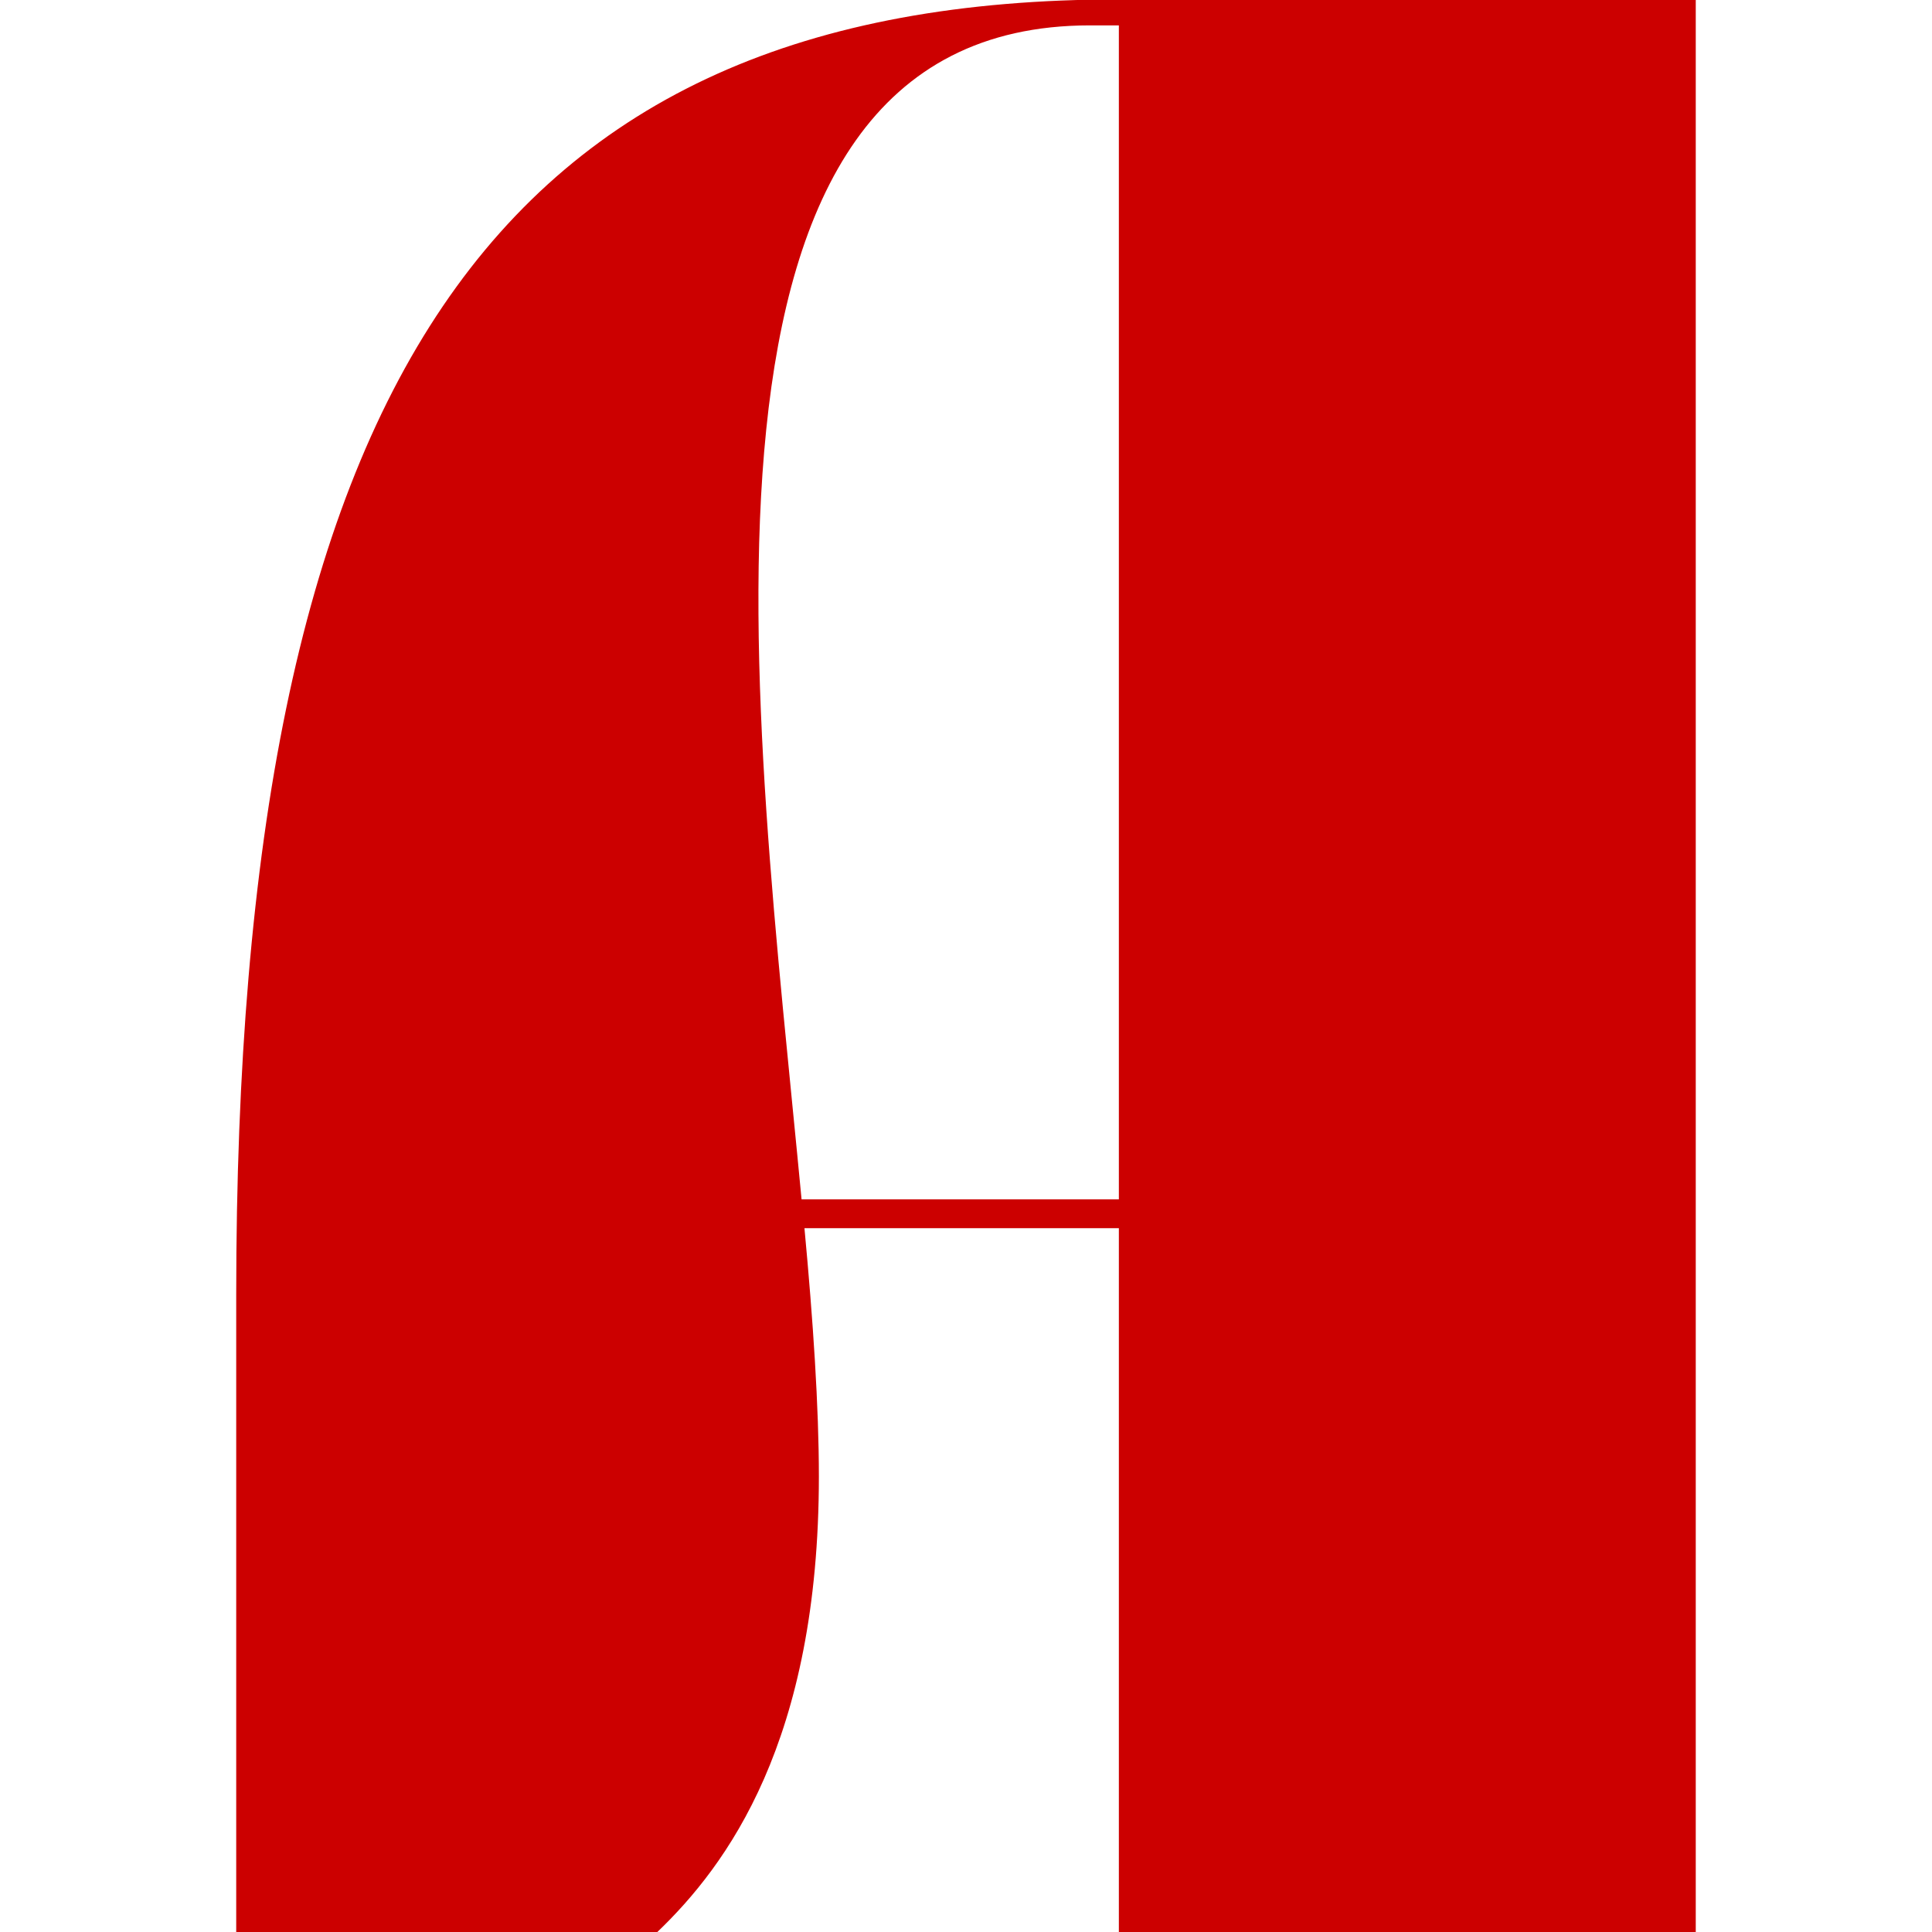
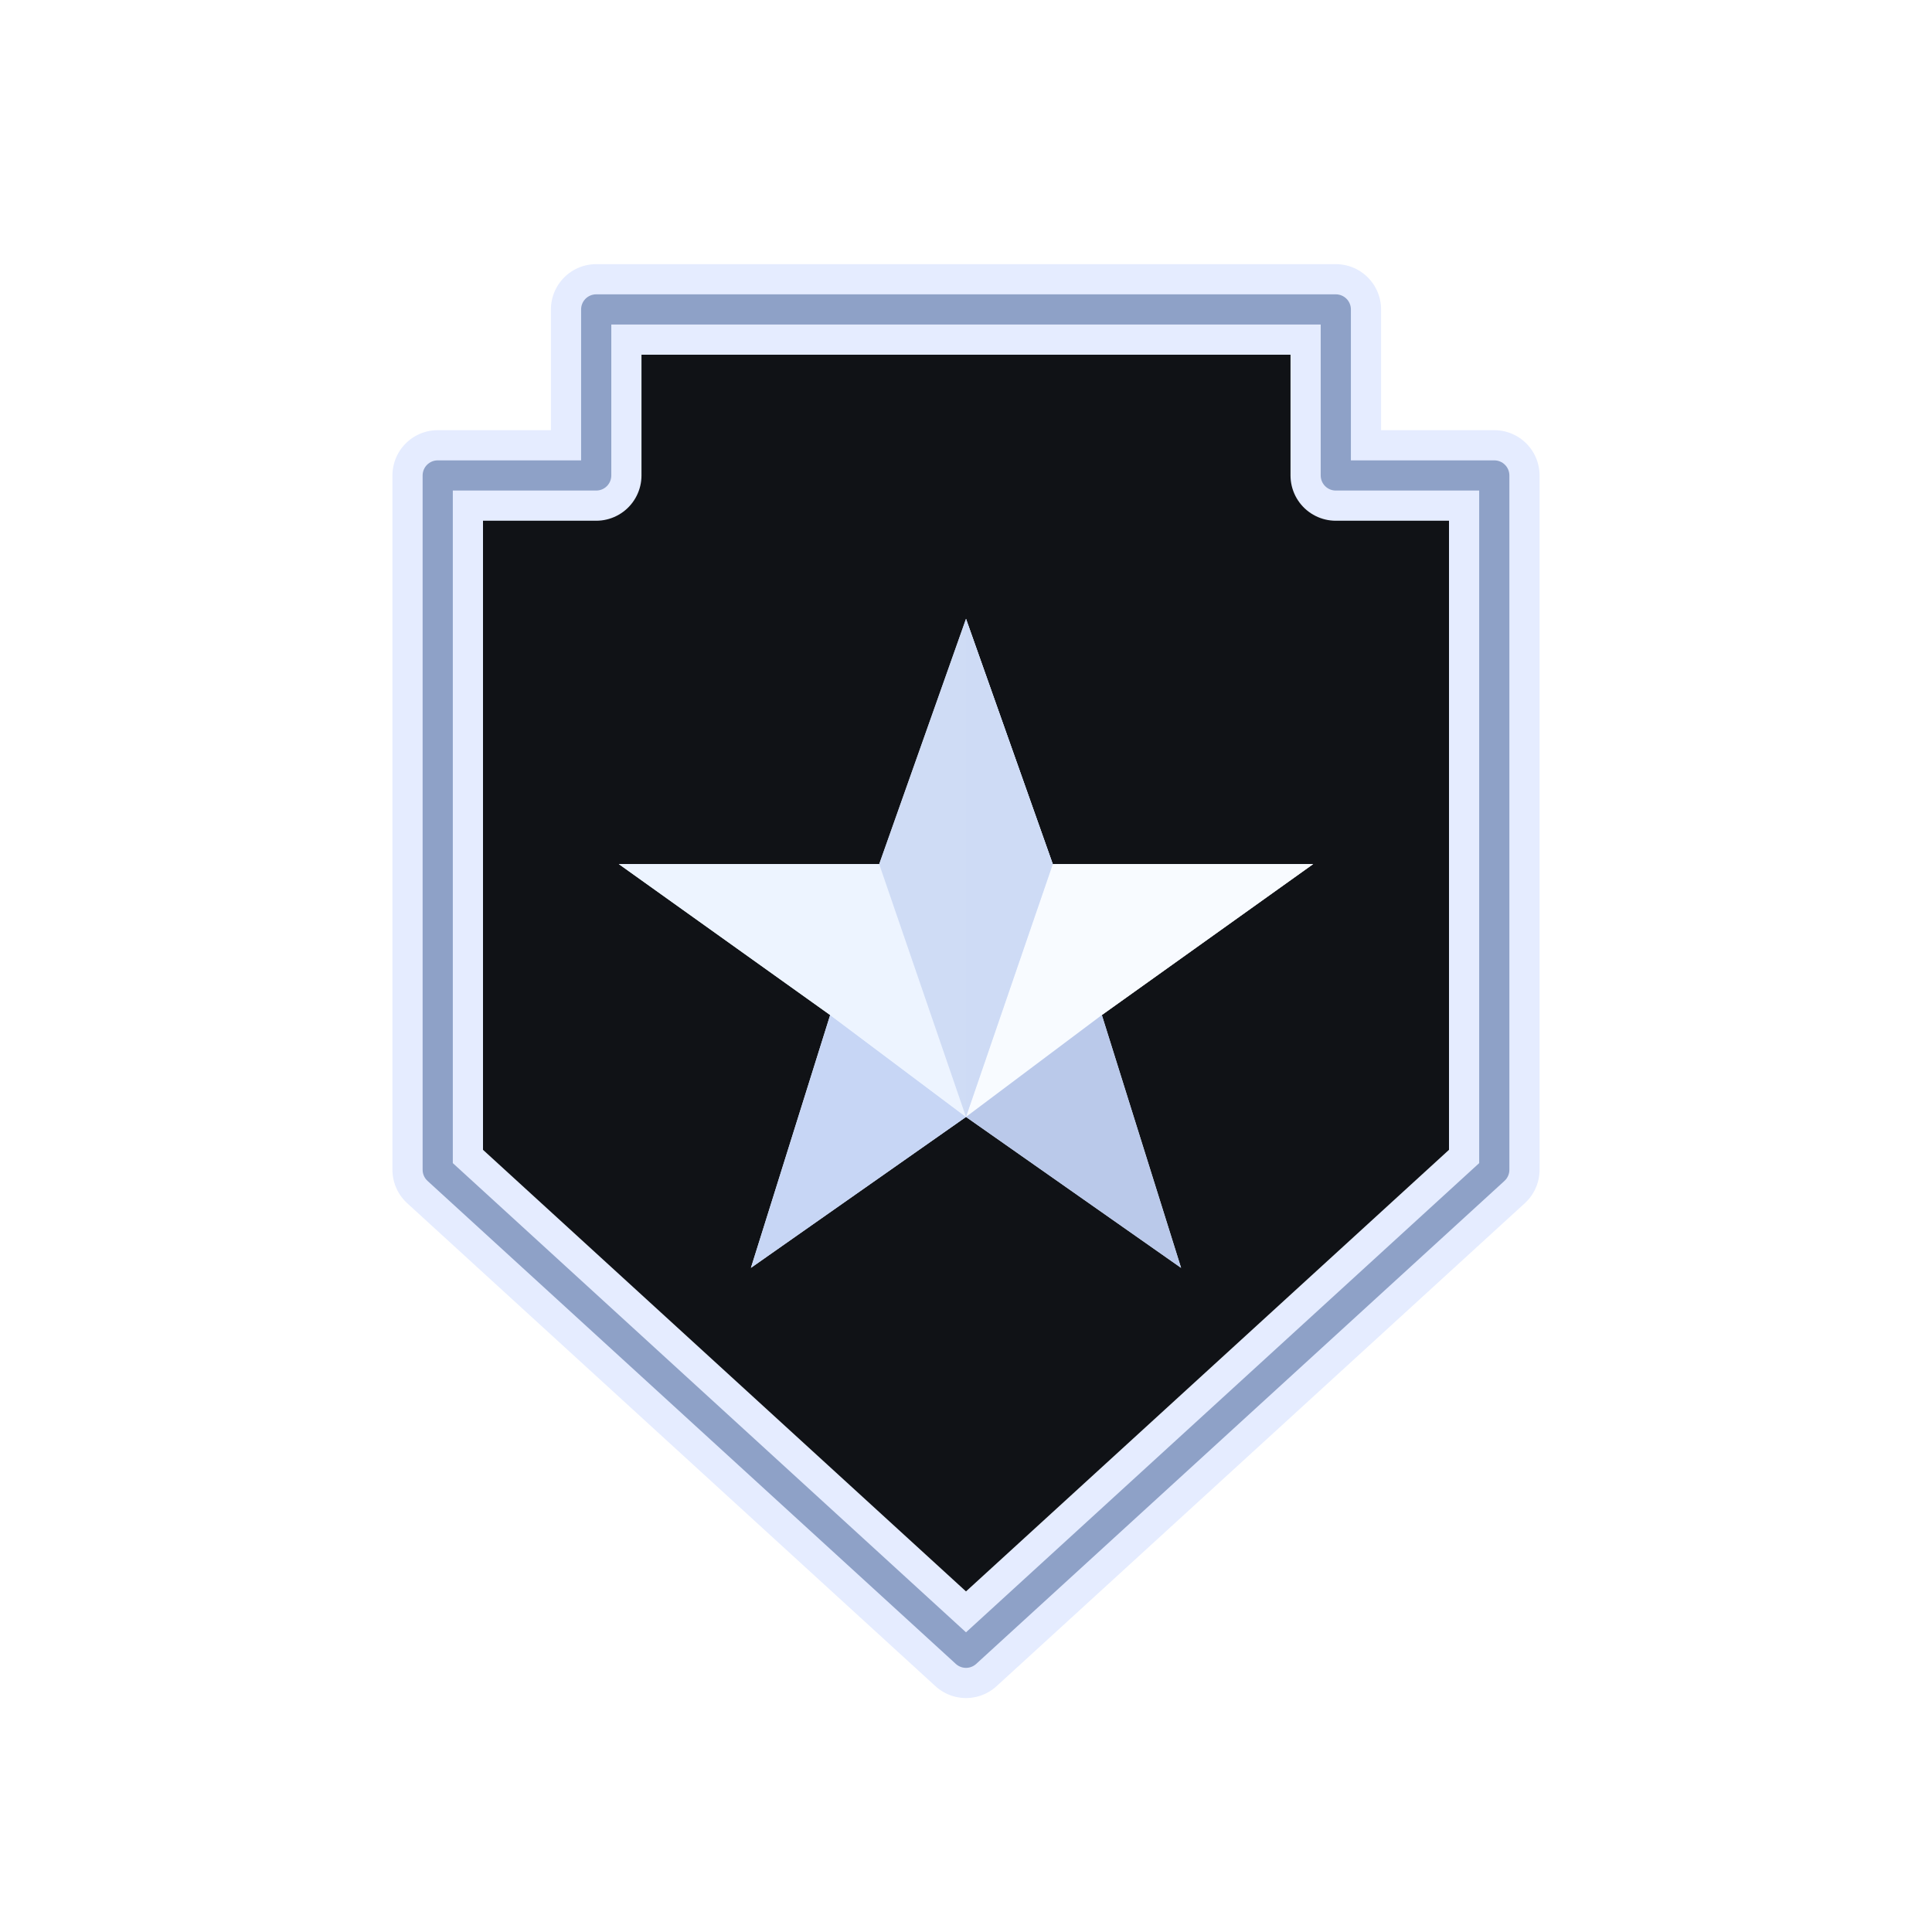
- <svg xmlns="http://www.w3.org/2000/svg" width="1000" height="1000" viewBox="0 0 1000 1000">
-   <defs>
-     <style>
-       .cls-1 {
-         fill: #cc0000;
-         fill-rule: evenodd;
-       }
-     </style>
-   </defs>
-   <path id="A" class="cls-1" d="M579.12-.3C255.142-.3,122.266,199.758,122.266,670.05V1000H340.242c35.832-34.339,83.607-98.537,83.607-235.892,0-35.832-2.986-80.621-7.465-128.4H579.12V1000h298.6V-0.3H579.12Zm0,621.083H414.891C391,368.466,340.242,13.135,564.19,13.135h14.93V620.781Z" />
+ <svg xmlns="http://www.w3.org/2000/svg" viewBox="0 0 512 512" role="img" aria-labelledby="title desc">
+   <path d="M158 82h196v44h42v184L256 438 116 310V126h42z" fill="#101216" />
+   <path d="M158 82h196v44h42v184L256 438 116 310V126h42z" fill="none" stroke="#E5ECFF" stroke-width="24" stroke-linejoin="round" />
+   <path d="M158 82h196v44h42v184L256 438 116 310V126h42z" fill="none" stroke="#8EA1C7" stroke-width="8" stroke-linejoin="round" />
+   <g transform="translate(256 258)">
+     <path d="M0-94 23-29 92-29 36 11 57 78 0 38-57 78-36 11-92-29-23-29z" fill="#EAF2FF" />
+     <path d="M0-94 23-29 0 38z" fill="#DDE8FF" />
+     <path d="M23-29 92-29 36 11 0 38z" fill="#F8FBFF" />
+     <path d="M0 38 57 78 36 11z" fill="#BAC9EA" />
+     <path d="M0 38-57 78-36 11z" fill="#C7D6F5" />
+     <path d="M-92-29-23-29 0 38-36 11z" fill="#EDF4FF" />
+     <path d="M0-94-23-29 0 38 23-29z" fill="#CCD9F4" opacity=".9" />
+   </g>
</svg>
